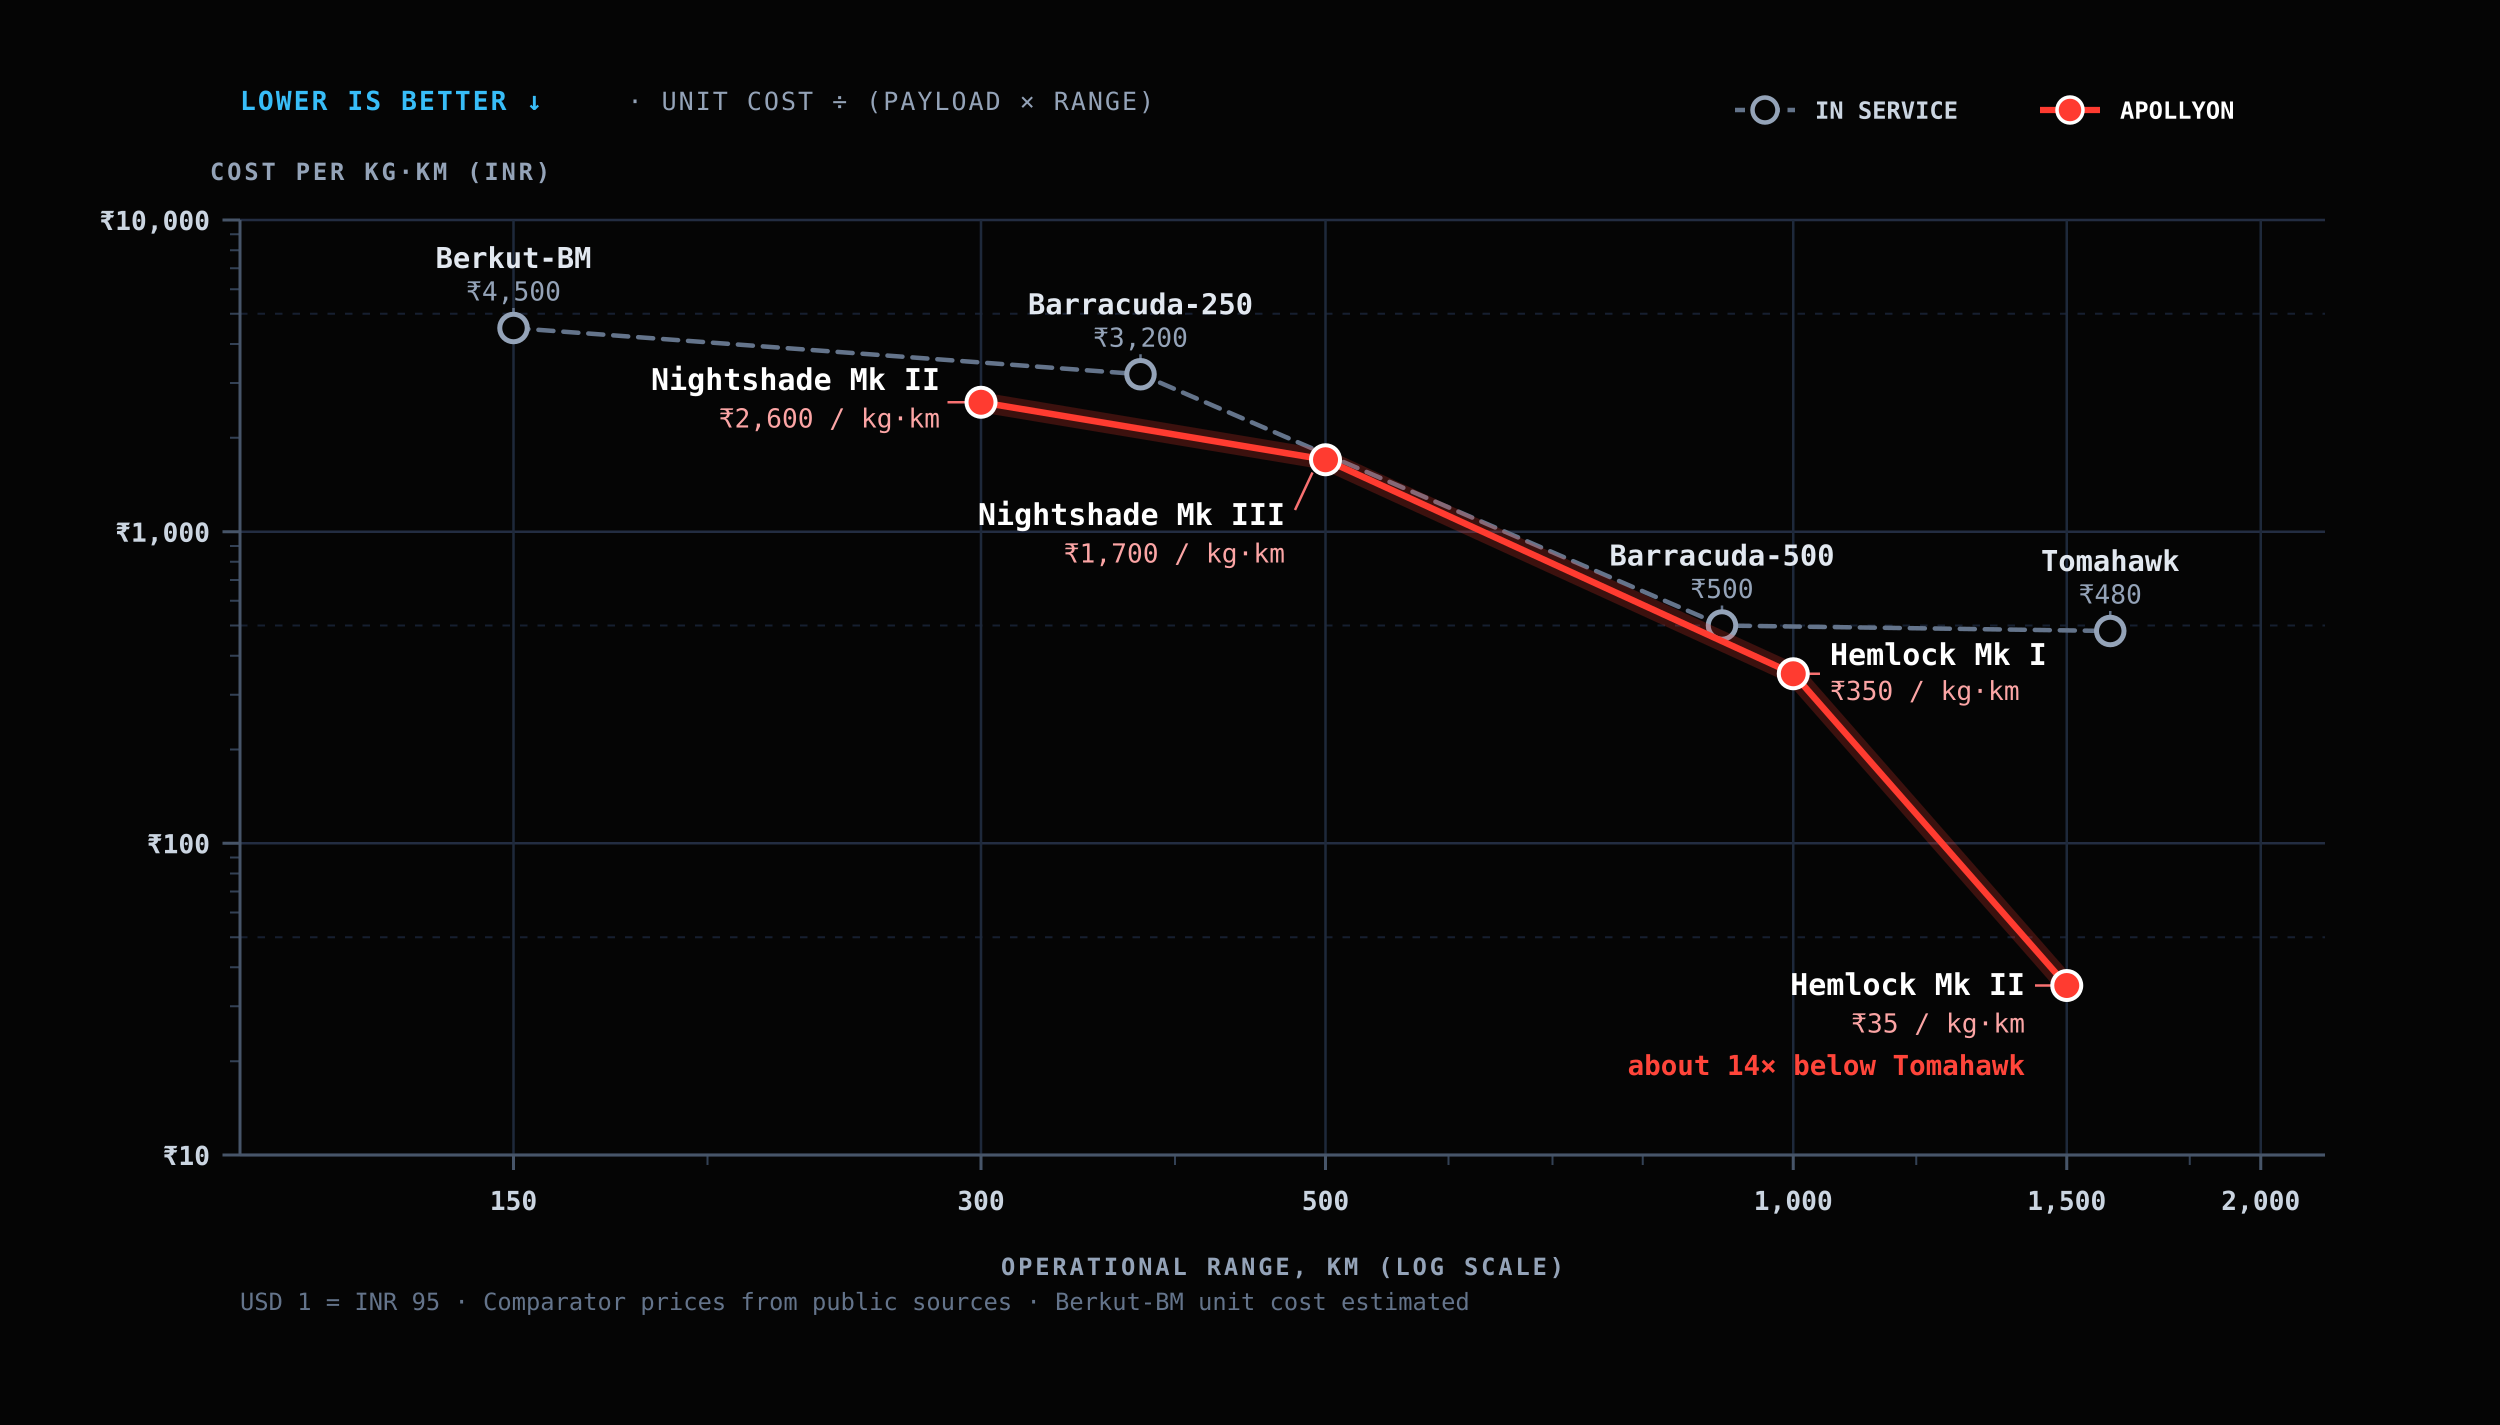
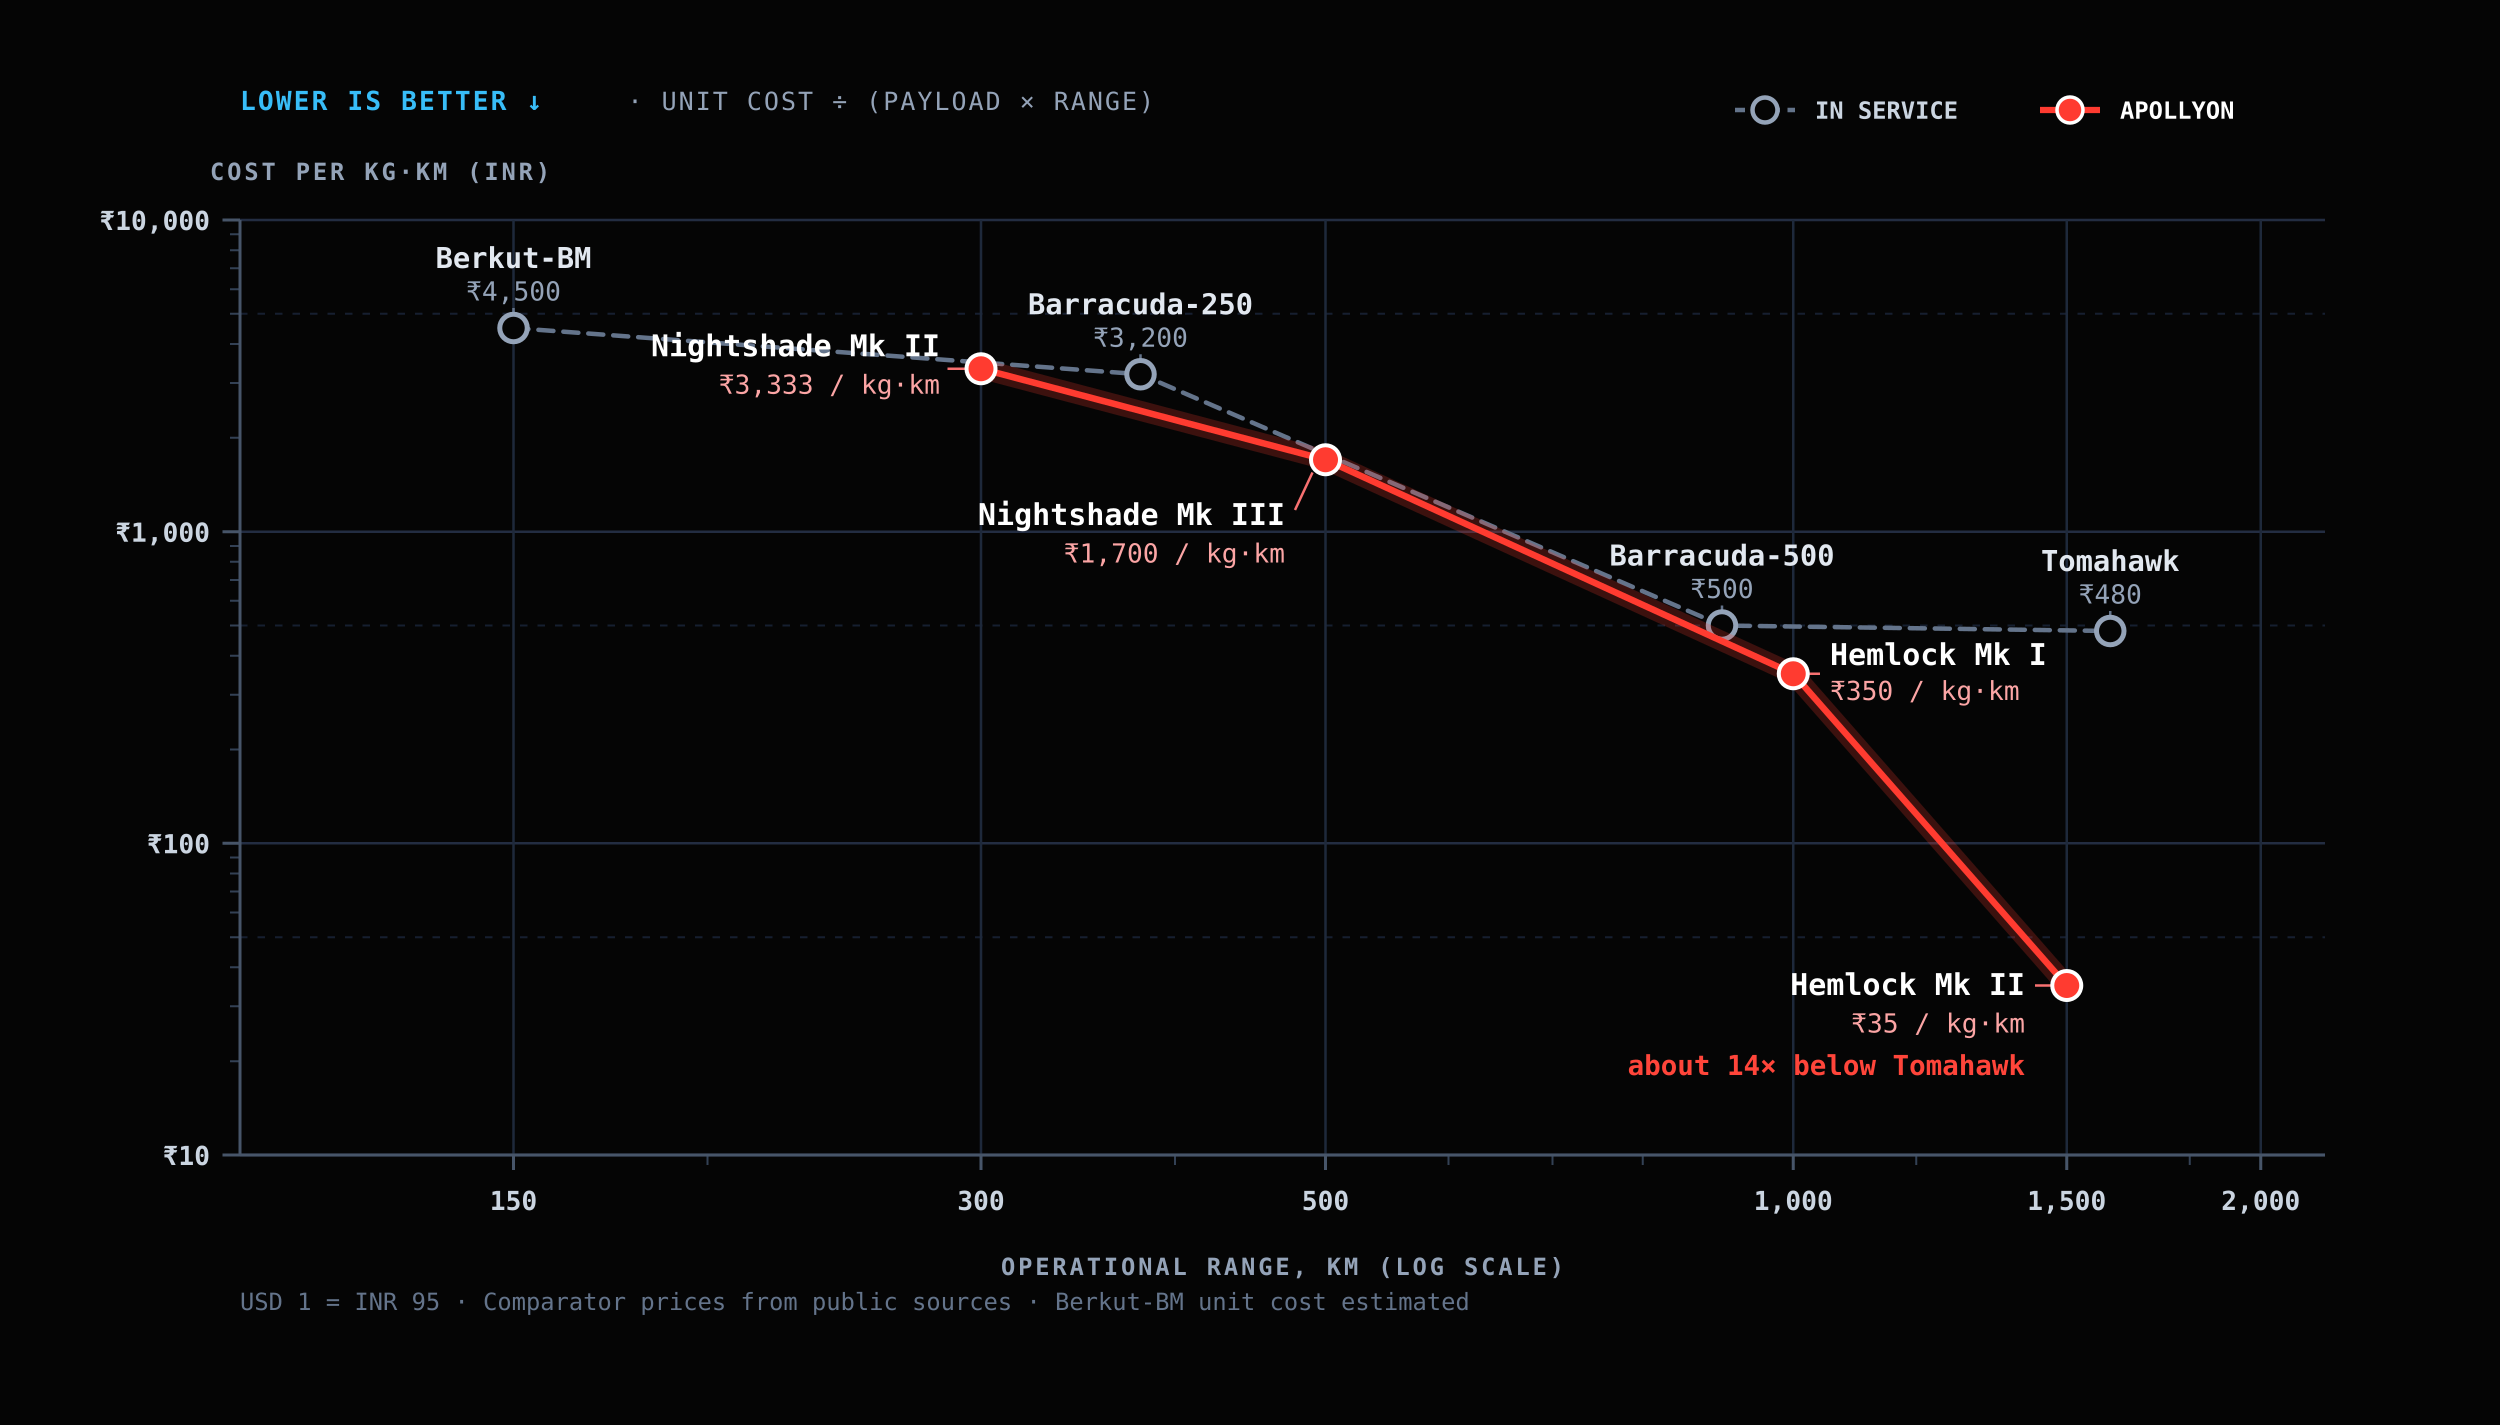
<svg xmlns="http://www.w3.org/2000/svg" viewBox="0 0 1000 570" role="img" aria-label="Cost per kilogram-kilometre by range: Apollyon family against in-service comparators">
  <rect width="1000" height="570" fill="#050505" />
  <line x1="92.0" y1="424.5" x2="96.0" y2="424.5" stroke="#334155" stroke-width="0.8" />
  <line x1="92.0" y1="402.5" x2="96.0" y2="402.5" stroke="#334155" stroke-width="0.8" />
  <line x1="92.0" y1="386.9" x2="96.0" y2="386.9" stroke="#334155" stroke-width="0.8" />
  <line x1="96.0" y1="374.9" x2="930.0" y2="374.9" stroke="#161f30" stroke-width="0.8" stroke-dasharray="3,4" />
  <line x1="92.0" y1="374.9" x2="96.0" y2="374.9" stroke="#334155" stroke-width="0.8" />
  <line x1="92.0" y1="365.0" x2="96.0" y2="365.0" stroke="#334155" stroke-width="0.8" />
  <line x1="92.0" y1="356.6" x2="96.0" y2="356.6" stroke="#334155" stroke-width="0.8" />
  <line x1="92.0" y1="349.4" x2="96.0" y2="349.4" stroke="#334155" stroke-width="0.8" />
  <line x1="92.0" y1="343.0" x2="96.0" y2="343.0" stroke="#334155" stroke-width="0.8" />
  <line x1="92.0" y1="299.8" x2="96.0" y2="299.8" stroke="#334155" stroke-width="0.8" />
  <line x1="92.0" y1="277.9" x2="96.0" y2="277.9" stroke="#334155" stroke-width="0.8" />
  <line x1="92.0" y1="262.3" x2="96.0" y2="262.3" stroke="#334155" stroke-width="0.8" />
  <line x1="96.0" y1="250.2" x2="930.0" y2="250.2" stroke="#161f30" stroke-width="0.8" stroke-dasharray="3,4" />
  <line x1="92.0" y1="250.2" x2="96.0" y2="250.2" stroke="#334155" stroke-width="0.8" />
  <line x1="92.0" y1="240.3" x2="96.0" y2="240.3" stroke="#334155" stroke-width="0.8" />
  <line x1="92.0" y1="232.0" x2="96.0" y2="232.0" stroke="#334155" stroke-width="0.8" />
  <line x1="92.0" y1="224.7" x2="96.0" y2="224.7" stroke="#334155" stroke-width="0.8" />
  <line x1="92.0" y1="218.4" x2="96.0" y2="218.4" stroke="#334155" stroke-width="0.8" />
  <line x1="92.0" y1="175.1" x2="96.0" y2="175.1" stroke="#334155" stroke-width="0.8" />
  <line x1="92.0" y1="153.2" x2="96.0" y2="153.2" stroke="#334155" stroke-width="0.8" />
  <line x1="92.0" y1="137.6" x2="96.0" y2="137.6" stroke="#334155" stroke-width="0.8" />
  <line x1="96.0" y1="125.5" x2="930.0" y2="125.5" stroke="#161f30" stroke-width="0.8" stroke-dasharray="3,4" />
  <line x1="92.0" y1="125.5" x2="96.0" y2="125.5" stroke="#334155" stroke-width="0.8" />
  <line x1="92.0" y1="115.7" x2="96.0" y2="115.7" stroke="#334155" stroke-width="0.8" />
  <line x1="92.0" y1="107.3" x2="96.0" y2="107.3" stroke="#334155" stroke-width="0.8" />
  <line x1="92.0" y1="100.1" x2="96.0" y2="100.1" stroke="#334155" stroke-width="0.8" />
  <line x1="92.0" y1="93.7" x2="96.0" y2="93.7" stroke="#334155" stroke-width="0.8" />
  <line x1="96.0" y1="462.0" x2="930.0" y2="462.0" stroke="#232d42" stroke-width="1" />
  <line x1="89.0" y1="462.0" x2="96.0" y2="462.0" stroke="#475569" stroke-width="1.2" />
  <text x="84.0" y="466.0" font-family="JetBrains Mono, ui-monospace, monospace" font-size="10.5" fill="#cbd5e1" text-anchor="end" font-weight="600">₹10</text>
  <line x1="96.0" y1="337.3" x2="930.0" y2="337.3" stroke="#232d42" stroke-width="1" />
  <line x1="89.0" y1="337.3" x2="96.0" y2="337.3" stroke="#475569" stroke-width="1.2" />
  <text x="84.0" y="341.3" font-family="JetBrains Mono, ui-monospace, monospace" font-size="10.5" fill="#cbd5e1" text-anchor="end" font-weight="600">₹100</text>
  <line x1="96.0" y1="212.7" x2="930.0" y2="212.7" stroke="#232d42" stroke-width="1" />
  <line x1="89.0" y1="212.7" x2="96.0" y2="212.7" stroke="#475569" stroke-width="1.2" />
  <text x="84.0" y="216.7" font-family="JetBrains Mono, ui-monospace, monospace" font-size="10.5" fill="#cbd5e1" text-anchor="end" font-weight="600">₹1,000</text>
  <line x1="96.0" y1="88.0" x2="930.0" y2="88.0" stroke="#232d42" stroke-width="1" />
  <line x1="89.0" y1="88.0" x2="96.0" y2="88.0" stroke="#475569" stroke-width="1.2" />
  <text x="84.0" y="92.0" font-family="JetBrains Mono, ui-monospace, monospace" font-size="10.5" fill="#cbd5e1" text-anchor="end" font-weight="600">₹10,000</text>
  <line x1="283.0" y1="462.0" x2="283.0" y2="466.0" stroke="#334155" stroke-width="0.8" />
  <line x1="470.0" y1="462.0" x2="470.0" y2="466.0" stroke="#334155" stroke-width="0.8" />
  <line x1="579.4" y1="462.0" x2="579.4" y2="466.0" stroke="#334155" stroke-width="0.8" />
  <line x1="621.0" y1="462.0" x2="621.0" y2="466.0" stroke="#334155" stroke-width="0.8" />
  <line x1="657.1" y1="462.0" x2="657.1" y2="466.0" stroke="#334155" stroke-width="0.8" />
  <line x1="766.5" y1="462.0" x2="766.5" y2="466.0" stroke="#334155" stroke-width="0.8" />
  <line x1="875.9" y1="462.0" x2="875.9" y2="466.0" stroke="#334155" stroke-width="0.8" />
  <line x1="205.4" y1="88.0" x2="205.4" y2="462.0" stroke="#1e293b" stroke-width="1" />
  <line x1="205.4" y1="462.0" x2="205.4" y2="468.0" stroke="#475569" stroke-width="1.2" />
  <text x="205.4" y="484.0" font-family="JetBrains Mono, ui-monospace, monospace" font-size="10.5" fill="#cbd5e1" text-anchor="middle" font-weight="600">150</text>
  <line x1="392.4" y1="88.0" x2="392.4" y2="462.0" stroke="#1e293b" stroke-width="1" />
  <line x1="392.4" y1="462.0" x2="392.4" y2="468.0" stroke="#475569" stroke-width="1.2" />
  <text x="392.4" y="484.0" font-family="JetBrains Mono, ui-monospace, monospace" font-size="10.5" fill="#cbd5e1" text-anchor="middle" font-weight="600">300</text>
  <line x1="530.2" y1="88.0" x2="530.2" y2="462.0" stroke="#1e293b" stroke-width="1" />
  <line x1="530.2" y1="462.0" x2="530.2" y2="468.0" stroke="#475569" stroke-width="1.2" />
  <text x="530.2" y="484.0" font-family="JetBrains Mono, ui-monospace, monospace" font-size="10.5" fill="#cbd5e1" text-anchor="middle" font-weight="600">500</text>
  <line x1="717.3" y1="88.0" x2="717.3" y2="462.0" stroke="#1e293b" stroke-width="1" />
  <line x1="717.3" y1="462.0" x2="717.3" y2="468.0" stroke="#475569" stroke-width="1.2" />
  <text x="717.3" y="484.0" font-family="JetBrains Mono, ui-monospace, monospace" font-size="10.5" fill="#cbd5e1" text-anchor="middle" font-weight="600">1,000</text>
  <line x1="826.7" y1="88.0" x2="826.7" y2="462.0" stroke="#1e293b" stroke-width="1" />
  <line x1="826.7" y1="462.0" x2="826.7" y2="468.0" stroke="#475569" stroke-width="1.2" />
  <text x="826.7" y="484.0" font-family="JetBrains Mono, ui-monospace, monospace" font-size="10.5" fill="#cbd5e1" text-anchor="middle" font-weight="600">1,500</text>
  <line x1="904.3" y1="88.0" x2="904.3" y2="462.0" stroke="#1e293b" stroke-width="1" />
  <line x1="904.3" y1="462.0" x2="904.3" y2="468.0" stroke="#475569" stroke-width="1.2" />
  <text x="904.3" y="484.0" font-family="JetBrains Mono, ui-monospace, monospace" font-size="10.5" fill="#cbd5e1" text-anchor="middle" font-weight="600">2,000</text>
  <line x1="96.0" y1="462.0" x2="930.0" y2="462.0" stroke="#475569" stroke-width="1.2" />
  <line x1="96.0" y1="88.0" x2="96.0" y2="462.0" stroke="#475569" stroke-width="1.2" />
  <text x="96.0" y="44.0" font-family="JetBrains Mono, ui-monospace, monospace" font-size="10.5" fill="#38bdf8" font-weight="700" letter-spacing="0.08em">LOWER IS BETTER ↓</text>
  <text x="251.0" y="44.0" font-family="JetBrains Mono, ui-monospace, monospace" font-size="10.0" fill="#94a3b8" letter-spacing="0.08em">·   UNIT COST ÷ (PAYLOAD × RANGE)</text>
  <text x="513.0" y="510.0" font-family="JetBrains Mono, ui-monospace, monospace" font-size="9.5" fill="#94a3b8" text-anchor="middle" font-weight="600" letter-spacing="0.12em">OPERATIONAL RANGE, KM (LOG SCALE)</text>
  <text x="84.0" y="72.0" font-family="JetBrains Mono, ui-monospace, monospace" font-size="9.5" fill="#94a3b8" font-weight="600" letter-spacing="0.12em">COST PER KG·KM (INR)</text>
  <polyline points="205.4,131.2 456.2,149.7 688.8,250.2 844.1,252.4" fill="none" stroke="#64748b" stroke-width="1.8" stroke-dasharray="6,4" stroke-linecap="round" stroke-linejoin="round" />
  <line x1="205.4" y1="123.2" x2="205.4" y2="125.7" stroke="#64748b" stroke-width="1" />
  <text x="205.4" y="107.2" font-family="JetBrains Mono, ui-monospace, monospace" font-size="11.5" fill="#e2e8f0" text-anchor="middle" font-weight="600">Berkut-BM</text>
  <text x="205.4" y="120.2" font-family="JetBrains Mono, ui-monospace, monospace" font-size="10.5" fill="#94a3b8" text-anchor="middle">₹4,500</text>
  <circle cx="205.4" cy="131.2" r="5.5" fill="#050505" stroke="#94a3b8" stroke-width="2" />
  <line x1="456.2" y1="141.7" x2="456.2" y2="144.2" stroke="#64748b" stroke-width="1" />
  <text x="456.2" y="125.7" font-family="JetBrains Mono, ui-monospace, monospace" font-size="11.5" fill="#e2e8f0" text-anchor="middle" font-weight="600">Barracuda-250</text>
  <text x="456.2" y="138.7" font-family="JetBrains Mono, ui-monospace, monospace" font-size="10.5" fill="#94a3b8" text-anchor="middle">₹3,200</text>
  <circle cx="456.2" cy="149.7" r="5.5" fill="#050505" stroke="#94a3b8" stroke-width="2" />
  <line x1="688.8" y1="242.2" x2="688.8" y2="244.7" stroke="#64748b" stroke-width="1" />
  <text x="688.8" y="226.2" font-family="JetBrains Mono, ui-monospace, monospace" font-size="11.5" fill="#e2e8f0" text-anchor="middle" font-weight="600">Barracuda-500</text>
  <text x="688.8" y="239.2" font-family="JetBrains Mono, ui-monospace, monospace" font-size="10.5" fill="#94a3b8" text-anchor="middle">₹500</text>
  <circle cx="688.8" cy="250.2" r="5.5" fill="#050505" stroke="#94a3b8" stroke-width="2" />
  <line x1="844.1" y1="244.4" x2="844.1" y2="246.9" stroke="#64748b" stroke-width="1" />
  <text x="844.1" y="228.4" font-family="JetBrains Mono, ui-monospace, monospace" font-size="11.5" fill="#e2e8f0" text-anchor="middle" font-weight="600">Tomahawk</text>
  <text x="844.1" y="241.4" font-family="JetBrains Mono, ui-monospace, monospace" font-size="10.5" fill="#94a3b8" text-anchor="middle">₹480</text>
  <circle cx="844.1" cy="252.4" r="5.5" fill="#050505" stroke="#94a3b8" stroke-width="2" />
-   <polyline points="392.4,160.9 530.2,183.9 717.3,269.5 826.7,394.2" fill="none" stroke="rgba(255, 59, 48, 0.22)" stroke-width="8" stroke-linecap="round" stroke-linejoin="round" />
-   <polyline points="392.4,160.9 530.2,183.9 717.3,269.5 826.7,394.2" fill="none" stroke="#ff3b30" stroke-width="2.6" stroke-linecap="round" stroke-linejoin="round" />
-   <line x1="379.0" y1="160.9" x2="386.6" y2="160.9" stroke="#f87171" stroke-width="1" />
-   <text x="376.0" y="156.0" font-family="JetBrains Mono, ui-monospace, monospace" font-size="12.0" fill="#ffffff" text-anchor="end" font-weight="700">Nightshade Mk II</text>
-   <text x="376.0" y="171.0" font-family="JetBrains Mono, ui-monospace, monospace" font-size="10.5" fill="#fca5a5" text-anchor="end" font-weight="500">₹2,600 / kg·km</text>
-   <circle cx="392.4" cy="160.9" r="5.8" fill="#ff3b30" stroke="#ffffff" stroke-width="1.6" />
+   <polyline points="392.4,147.5 530.2,183.9 717.3,269.5 826.7,394.2" fill="none" stroke="rgba(255, 59, 48, 0.22)" stroke-width="8" stroke-linecap="round" stroke-linejoin="round" />
+   <polyline points="392.4,147.5 530.2,183.9 717.3,269.5 826.7,394.2" fill="none" stroke="#ff3b30" stroke-width="2.6" stroke-linecap="round" stroke-linejoin="round" />
+   <line x1="379.0" y1="147.5" x2="386.6" y2="147.5" stroke="#f87171" stroke-width="1" />
+   <text x="376.0" y="142.5" font-family="JetBrains Mono, ui-monospace, monospace" font-size="12.0" fill="#ffffff" text-anchor="end" font-weight="700">Nightshade Mk II</text>
+   <text x="376.0" y="157.5" font-family="JetBrains Mono, ui-monospace, monospace" font-size="10.5" fill="#fca5a5" text-anchor="end" font-weight="500">₹3,333 / kg·km</text>
+   <circle cx="392.4" cy="147.5" r="5.8" fill="#ff3b30" stroke="#ffffff" stroke-width="1.6" />
  <line x1="518.0" y1="204.0" x2="525.0" y2="189.0" stroke="#f87171" stroke-width="1" />
  <text x="514.0" y="210.0" font-family="JetBrains Mono, ui-monospace, monospace" font-size="12.0" fill="#ffffff" text-anchor="end" font-weight="700">Nightshade Mk III</text>
  <text x="514.0" y="225.0" font-family="JetBrains Mono, ui-monospace, monospace" font-size="10.5" fill="#fca5a5" text-anchor="end" font-weight="500">₹1,700 / kg·km</text>
  <circle cx="530.2" cy="183.9" r="5.8" fill="#ff3b30" stroke="#ffffff" stroke-width="1.6" />
  <line x1="723.1" y1="269.5" x2="728.0" y2="269.5" stroke="#f87171" stroke-width="1" />
  <text x="732.0" y="266.0" font-family="JetBrains Mono, ui-monospace, monospace" font-size="12.0" fill="#ffffff" font-weight="700">Hemlock Mk I</text>
  <text x="732.0" y="280.0" font-family="JetBrains Mono, ui-monospace, monospace" font-size="10.5" fill="#fca5a5" font-weight="500">₹350 / kg·km</text>
  <circle cx="717.3" cy="269.5" r="5.8" fill="#ff3b30" stroke="#ffffff" stroke-width="1.6" />
  <line x1="814.0" y1="394.2" x2="820.9" y2="394.2" stroke="#f87171" stroke-width="1" />
  <text x="810.0" y="398.0" font-family="JetBrains Mono, ui-monospace, monospace" font-size="12.0" fill="#ffffff" text-anchor="end" font-weight="700">Hemlock Mk II</text>
  <text x="810.0" y="413.0" font-family="JetBrains Mono, ui-monospace, monospace" font-size="10.5" fill="#fca5a5" text-anchor="end" font-weight="500">₹35 / kg·km</text>
  <text x="810.0" y="430.0" font-family="JetBrains Mono, ui-monospace, monospace" font-size="11.0" fill="#ff453a" text-anchor="end" font-weight="700">about 14× below Tomahawk</text>
  <circle cx="826.7" cy="394.2" r="5.8" fill="#ff3b30" stroke="#ffffff" stroke-width="1.6" />
  <line x1="694.0" y1="44.0" x2="718.0" y2="44.0" stroke="#64748b" stroke-width="1.8" stroke-dasharray="4,3" />
  <circle cx="706" cy="44" r="5" fill="#050505" stroke="#94a3b8" stroke-width="1.8" />
  <text x="726.0" y="47.5" font-family="JetBrains Mono, ui-monospace, monospace" font-size="9.5" fill="#cbd5e1" font-weight="600">IN SERVICE</text>
  <line x1="816.0" y1="44.0" x2="840.0" y2="44.0" stroke="#ff3b30" stroke-width="2.5" />
  <circle cx="828" cy="44" r="5.2" fill="#ff3b30" stroke="#ffffff" stroke-width="1.4" />
  <text x="848.0" y="47.5" font-family="JetBrains Mono, ui-monospace, monospace" font-size="9.5" fill="#ffffff" font-weight="700">APOLLYON</text>
  <text x="96.0" y="524.0" font-family="JetBrains Mono, ui-monospace, monospace" font-size="9.5" fill="#64748b">USD 1 = INR 95 · Comparator prices from public sources · Berkut-BM unit cost estimated</text>
</svg>
